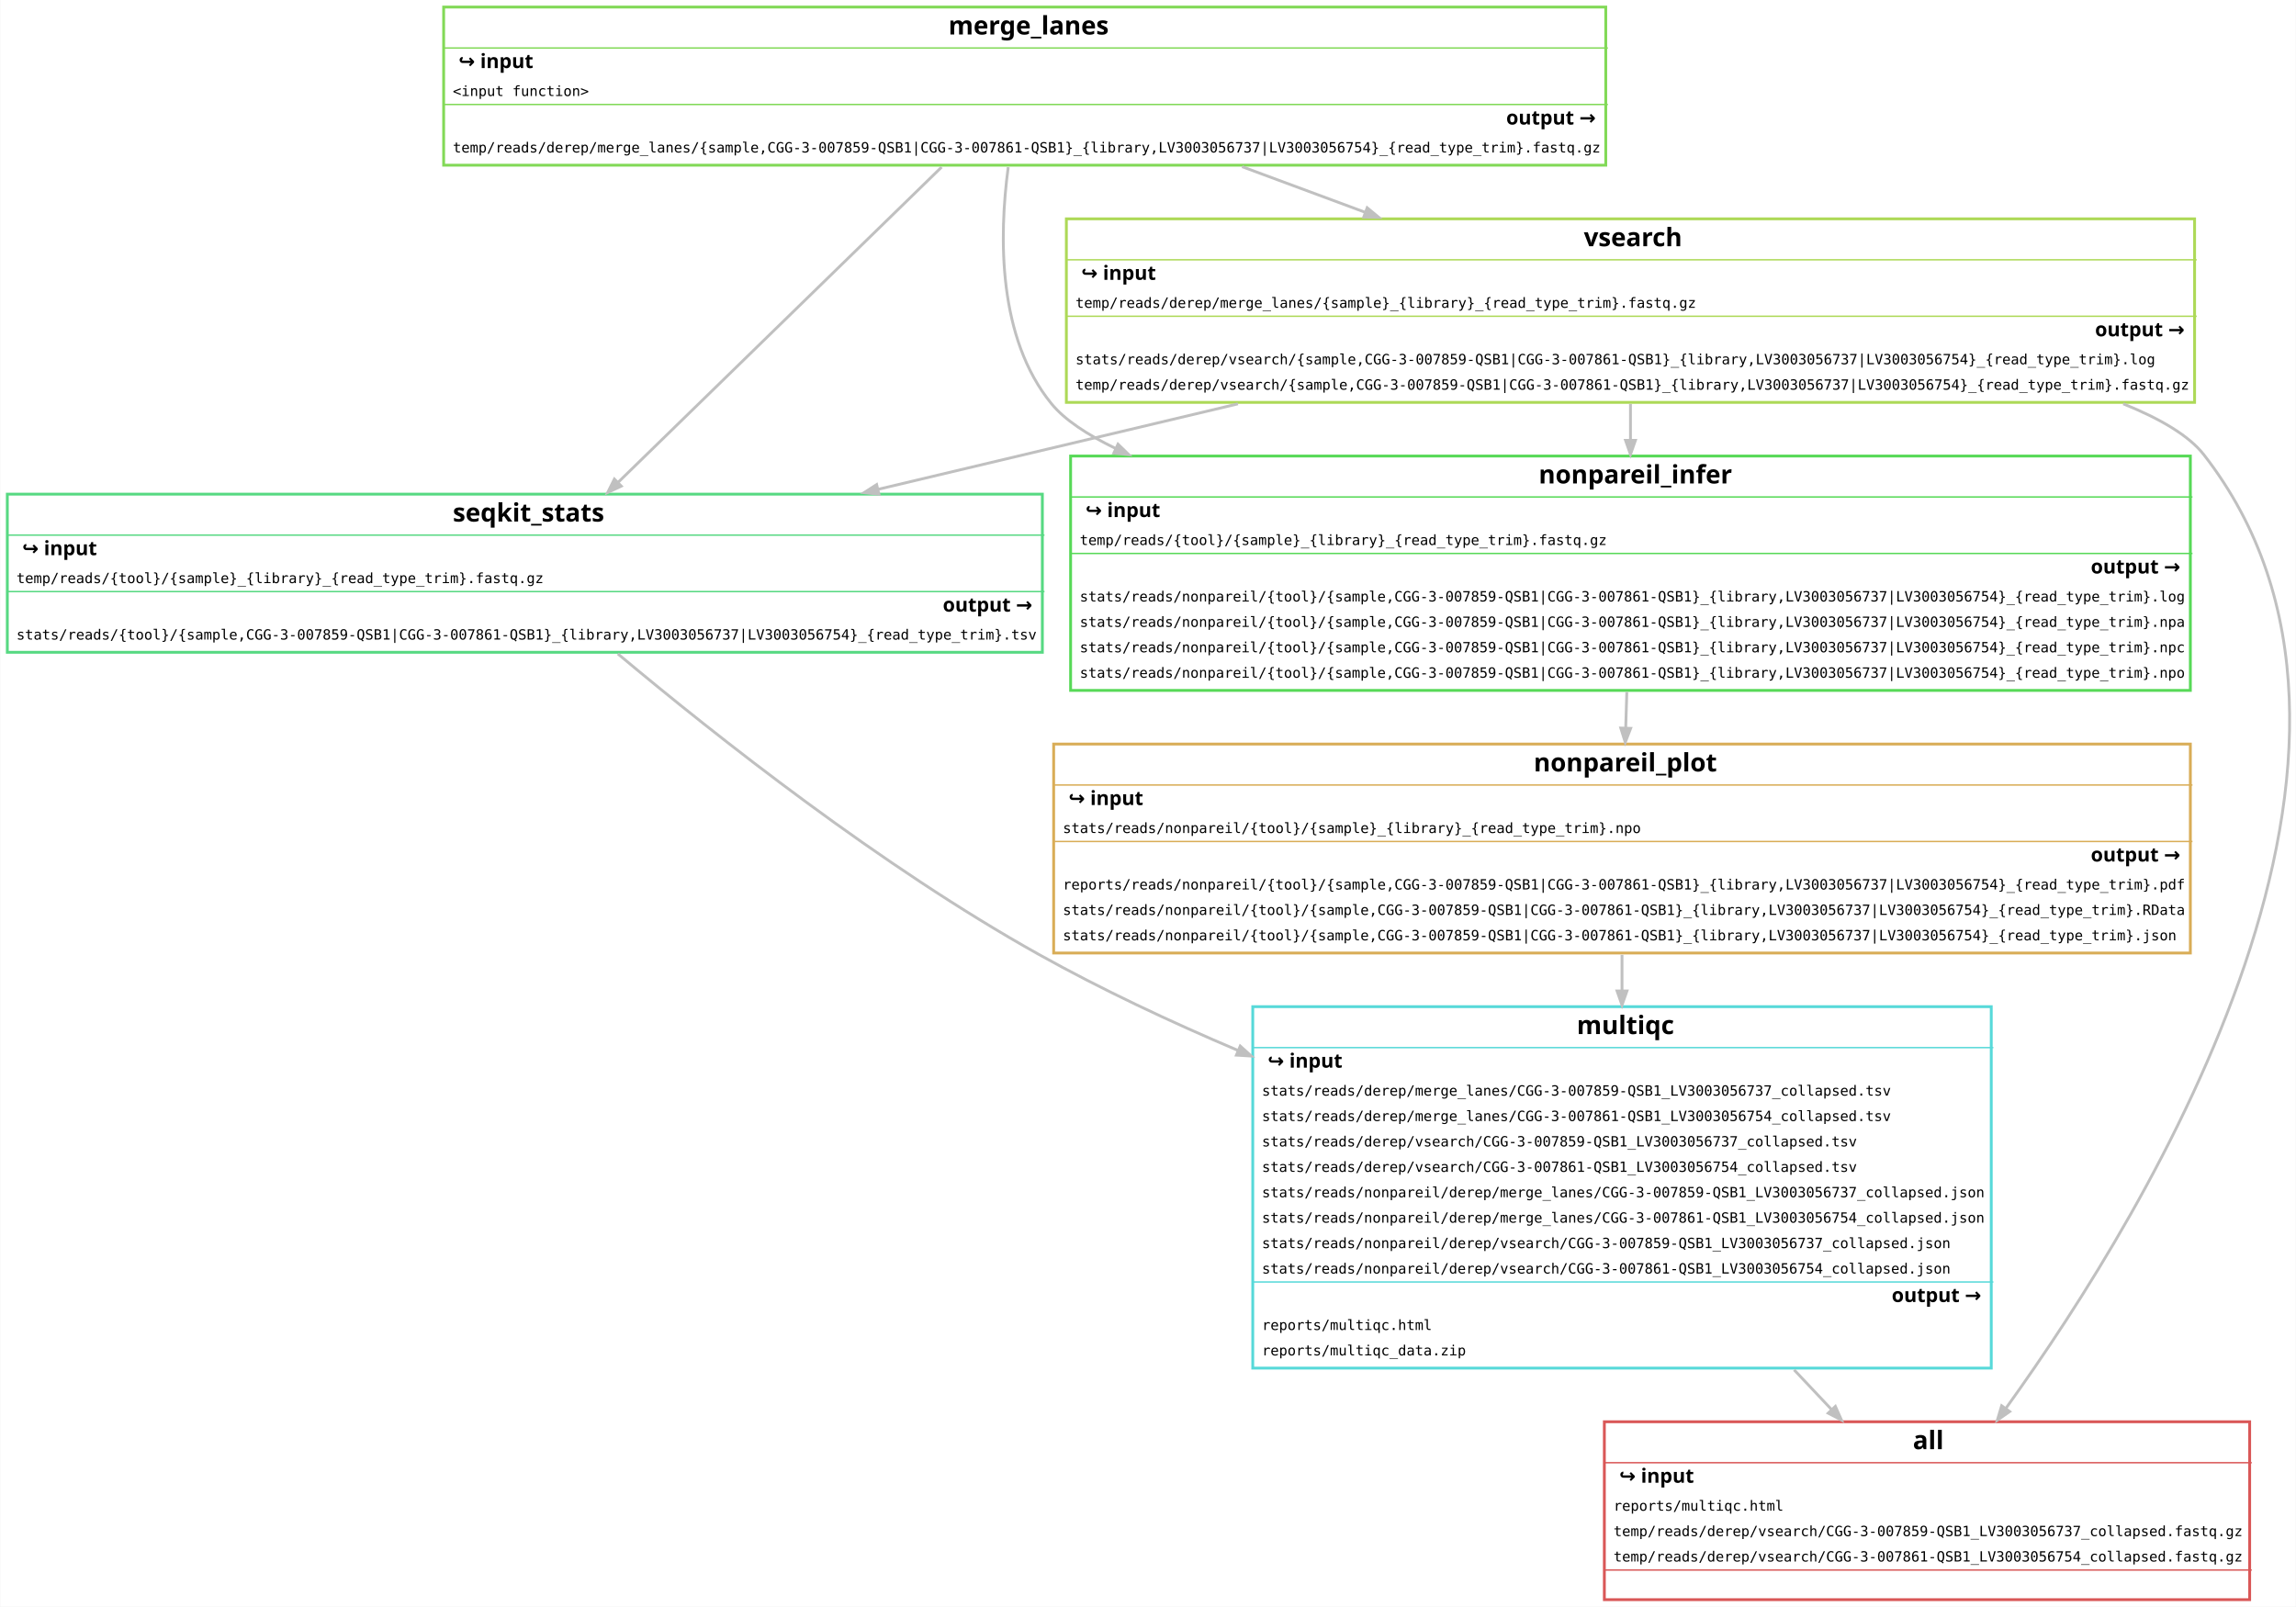
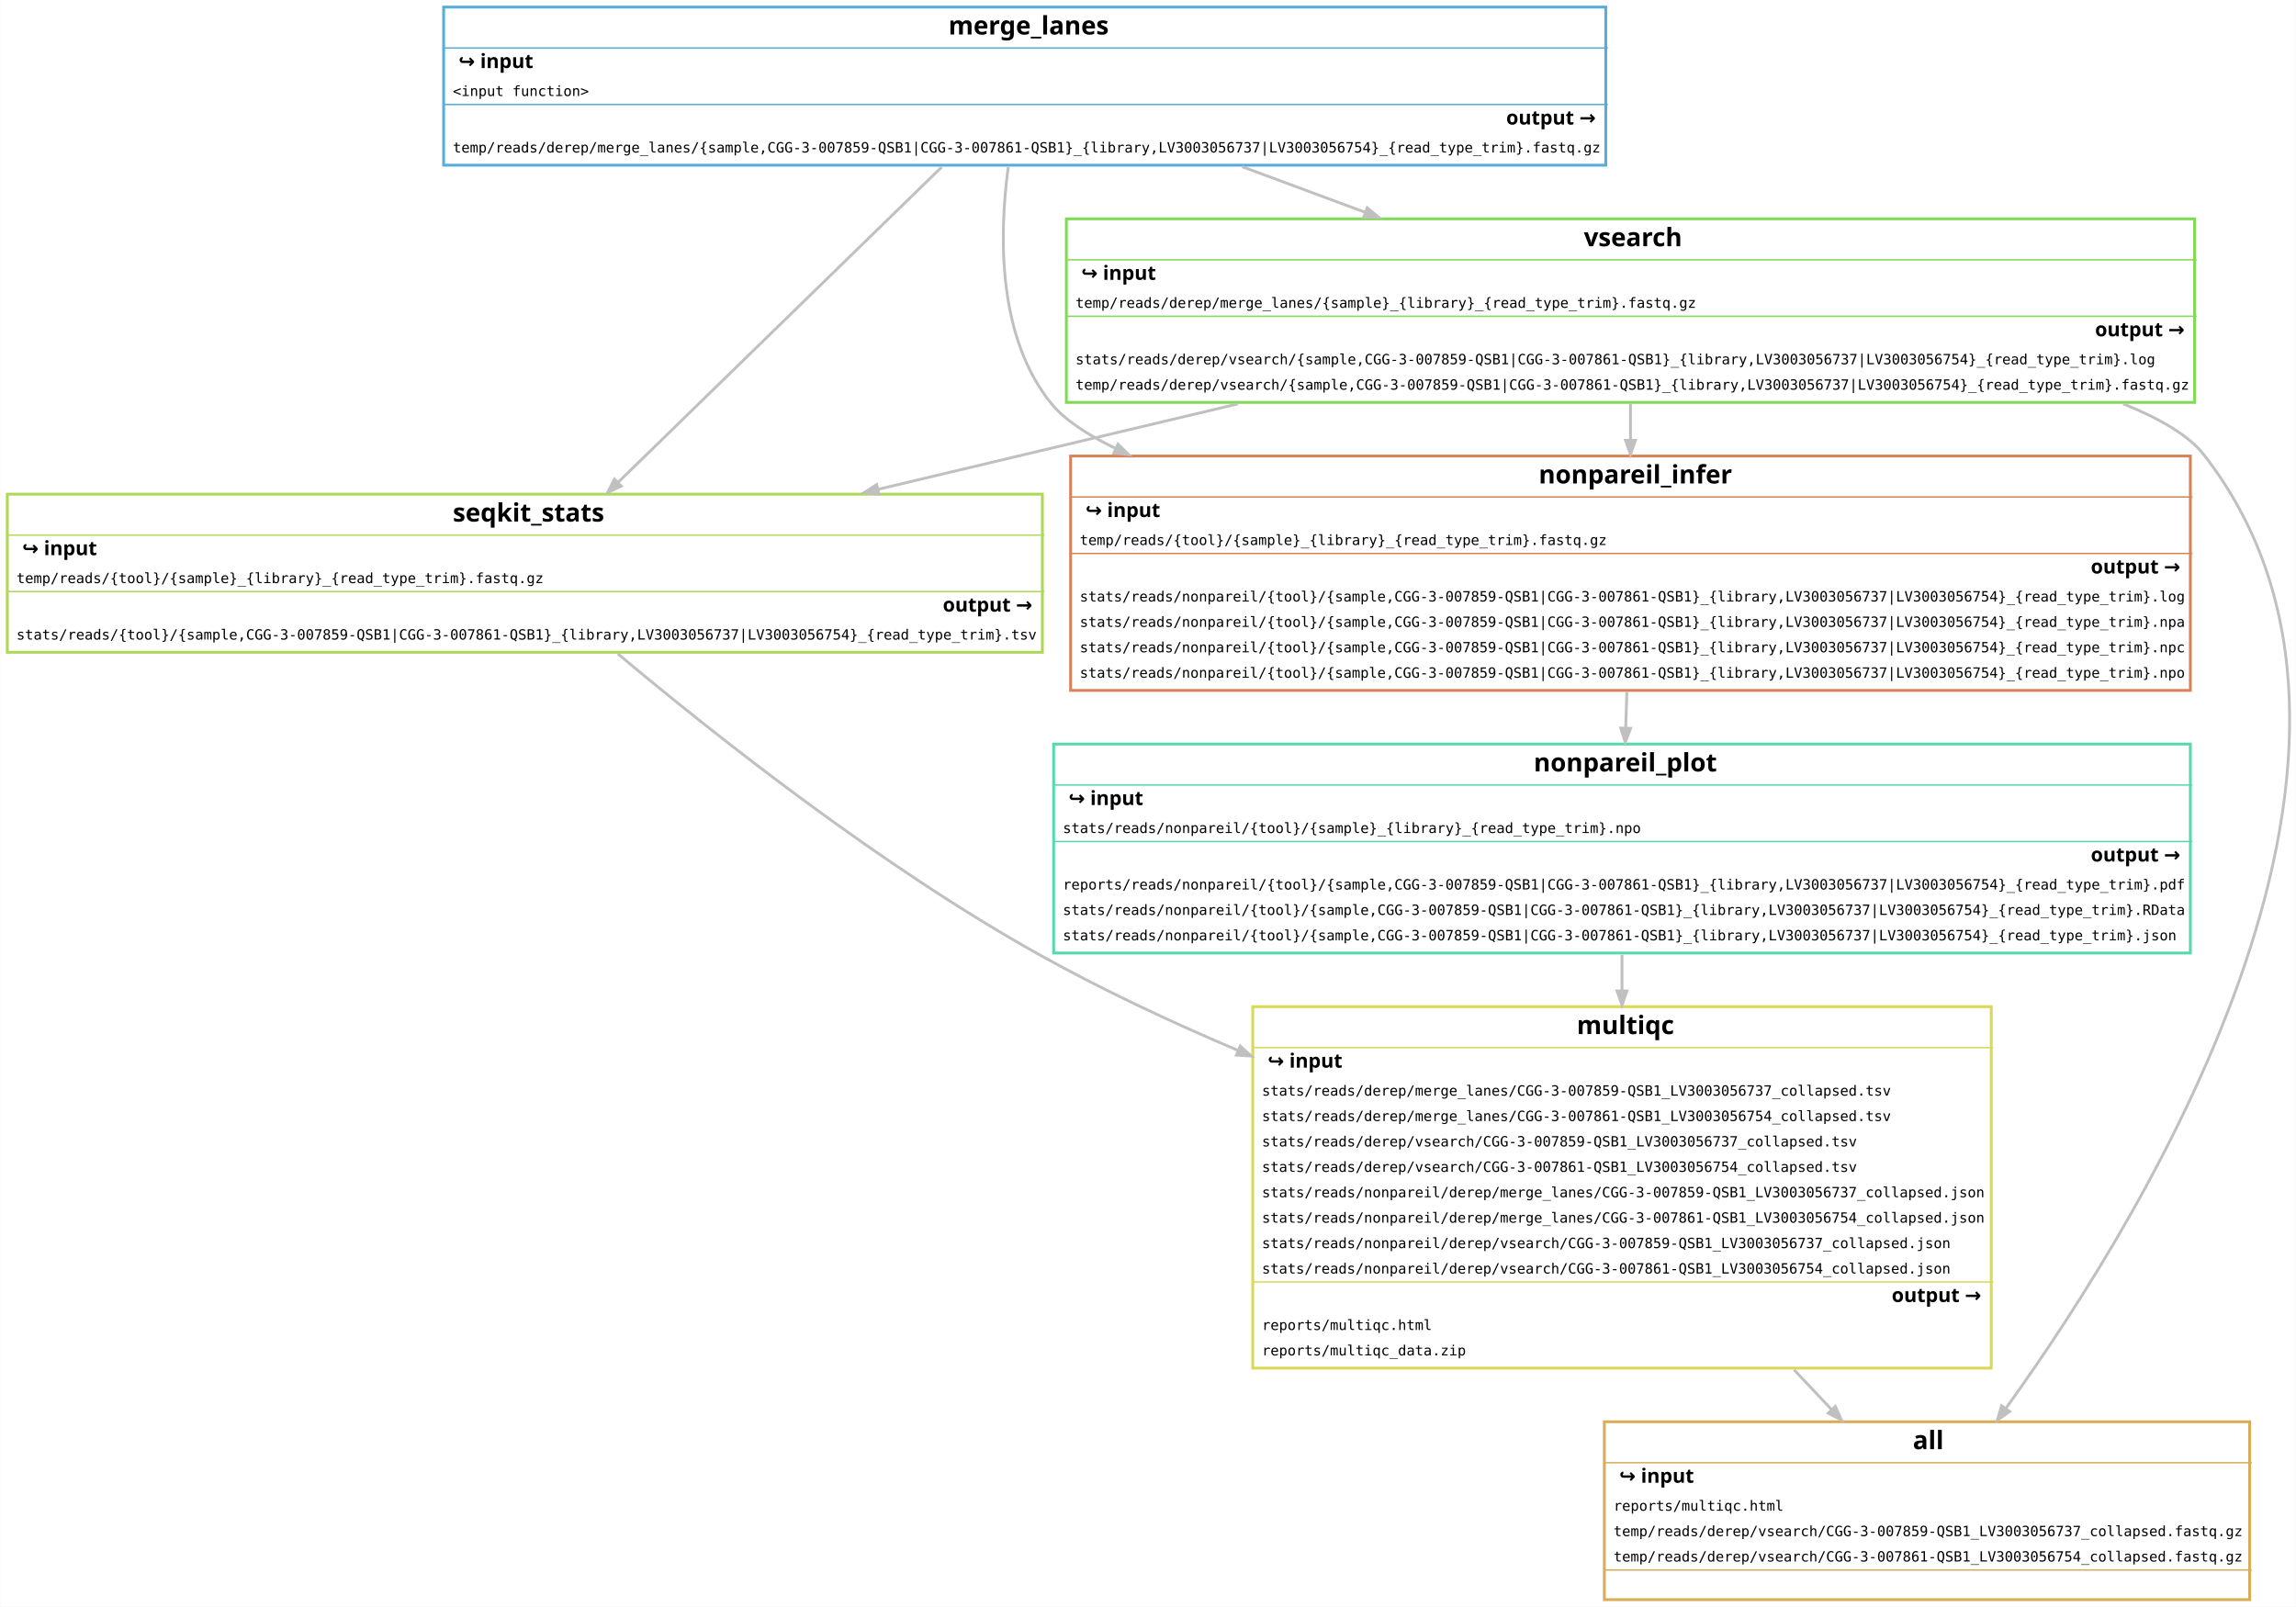
<svg xmlns="http://www.w3.org/2000/svg" width="1626pt" height="1138pt" viewBox="0.00 0.00 1625.63 1138.00">
  <g id="graph0" class="graph" transform="scale(1 1) rotate(0) translate(4 1134)">
    <polygon fill="#ffffff" stroke="transparent" points="-4,4 -4,-1134 1621.63,-1134 1621.63,4 -4,4" />
    <g id="node1" class="node">
      <text text-anchor="start" x="1350.5" y="-107.6" font-family="sans" font-weight="bold" font-size="18.00" fill="#000000">all</text>
      <text text-anchor="start" x="1138.5" y="-83.8" font-family="sans" font-size="10.00" fill="#000000"> </text>
      <text text-anchor="start" x="1142.5" y="-83.8" font-family="sans" font-weight="bold" font-size="14.00" fill="#000000">↪ input</text>
      <text text-anchor="start" x="1195.5" y="-83.8" font-family="sans" font-size="10.00" fill="#000000"> </text>
      <text text-anchor="start" x="1138.5" y="-64" font-family="monospace" font-size="10.00" fill="#000000">reports/multiqc.html</text>
      <text text-anchor="start" x="1138.5" y="-46" font-family="monospace" font-size="10.00" fill="#000000">temp/reads/derep/vsearch/CGG-3-007859-QSB1_LV3003056737_collapsed.fastq.gz</text>
      <text text-anchor="start" x="1138.5" y="-28" font-family="monospace" font-size="10.00" fill="#000000">temp/reads/derep/vsearch/CGG-3-007861-QSB1_LV3003056754_collapsed.fastq.gz</text>
      <text text-anchor="start" x="1576.5" y="-10" font-family="sans" font-size="10.00" fill="#000000">  </text>
-       <polygon fill="#d95757" stroke="#d95757" points="1132.5,-98 1132.5,-98 1590.5,-98 1590.5,-98 1132.5,-98" />
-       <polygon fill="#d95757" stroke="#d95757" points="1132.5,-22 1132.5,-22 1590.5,-22 1590.5,-22 1132.5,-22" />
-       <polygon fill="none" stroke="#d95757" stroke-width="2" points="1132,-1 1132,-127 1589,-127 1589,-1 1132,-1" />
+       <polygon fill="#d9ad57" stroke="#d9ad57" points="1132.5,-98 1132.5,-98 1590.5,-98 1590.5,-98 1132.5,-98" />
+       <polygon fill="#d9ad57" stroke="#d9ad57" points="1132.5,-22 1132.5,-22 1590.5,-22 1590.5,-22 1132.5,-22" />
+       <polygon fill="none" stroke="#d9ad57" stroke-width="2" points="1132,-1 1132,-127 1589,-127 1589,-1 1132,-1" />
    </g>
    <g id="node2" class="node">
      <text text-anchor="start" x="1112.5" y="-401.6" font-family="sans" font-weight="bold" font-size="18.00" fill="#000000">multiqc</text>
      <text text-anchor="start" x="889.5" y="-377.8" font-family="sans" font-size="10.00" fill="#000000"> </text>
      <text text-anchor="start" x="893.5" y="-377.8" font-family="sans" font-weight="bold" font-size="14.00" fill="#000000">↪ input</text>
      <text text-anchor="start" x="946.5" y="-377.8" font-family="sans" font-size="10.00" fill="#000000"> </text>
      <text text-anchor="start" x="889.5" y="-358" font-family="monospace" font-size="10.00" fill="#000000">stats/reads/derep/merge_lanes/CGG-3-007859-QSB1_LV3003056737_collapsed.tsv</text>
      <text text-anchor="start" x="889.5" y="-340" font-family="monospace" font-size="10.00" fill="#000000">stats/reads/derep/merge_lanes/CGG-3-007861-QSB1_LV3003056754_collapsed.tsv</text>
      <text text-anchor="start" x="889.5" y="-322" font-family="monospace" font-size="10.00" fill="#000000">stats/reads/derep/vsearch/CGG-3-007859-QSB1_LV3003056737_collapsed.tsv</text>
      <text text-anchor="start" x="889.5" y="-304" font-family="monospace" font-size="10.00" fill="#000000">stats/reads/derep/vsearch/CGG-3-007861-QSB1_LV3003056754_collapsed.tsv</text>
      <text text-anchor="start" x="889.5" y="-286" font-family="monospace" font-size="10.00" fill="#000000">stats/reads/nonpareil/derep/merge_lanes/CGG-3-007859-QSB1_LV3003056737_collapsed.json</text>
      <text text-anchor="start" x="889.5" y="-268" font-family="monospace" font-size="10.00" fill="#000000">stats/reads/nonpareil/derep/merge_lanes/CGG-3-007861-QSB1_LV3003056754_collapsed.json</text>
      <text text-anchor="start" x="889.5" y="-250" font-family="monospace" font-size="10.00" fill="#000000">stats/reads/nonpareil/derep/vsearch/CGG-3-007859-QSB1_LV3003056737_collapsed.json</text>
      <text text-anchor="start" x="889.5" y="-232" font-family="monospace" font-size="10.00" fill="#000000">stats/reads/nonpareil/derep/vsearch/CGG-3-007861-QSB1_LV3003056754_collapsed.json</text>
      <text text-anchor="start" x="1331.5" y="-211.8" font-family="sans" font-size="10.00" fill="#000000"> </text>
      <text text-anchor="start" x="1335.5" y="-211.8" font-family="sans" font-weight="bold" font-size="14.00" fill="#000000">output →</text>
      <text text-anchor="start" x="1396.5" y="-211.8" font-family="sans" font-size="10.00" fill="#000000"> </text>
      <text text-anchor="start" x="889.5" y="-192" font-family="monospace" font-size="10.00" fill="#000000">reports/multiqc.html</text>
      <text text-anchor="start" x="889.5" y="-174" font-family="monospace" font-size="10.00" fill="#000000">reports/multiqc_data.zip</text>
-       <polygon fill="#57d9d9" stroke="#57d9d9" points="883.5,-392 883.5,-392 1407.5,-392 1407.5,-392 883.5,-392" />
-       <polygon fill="#57d9d9" stroke="#57d9d9" points="883.5,-226 883.5,-226 1407.5,-226 1407.5,-226 883.5,-226" />
-       <polygon fill="none" stroke="#57d9d9" stroke-width="2" points="883,-165 883,-421 1406,-421 1406,-165 883,-165" />
+       <polygon fill="#d9d957" stroke="#d9d957" points="883.5,-392 883.5,-392 1407.5,-392 1407.5,-392 883.5,-392" />
+       <polygon fill="#d9d957" stroke="#d9d957" points="883.5,-226 883.5,-226 1407.5,-226 1407.5,-226 883.5,-226" />
+       <polygon fill="none" stroke="#d9d957" stroke-width="2" points="883,-165 883,-421 1406,-421 1406,-165 883,-165" />
    </g>
    <g id="edge2" class="edge">
      <path fill="none" stroke="#c0c0c0" stroke-width="2" d="M1266.388,-163.777C1275.434,-154.186 1284.347,-144.736 1292.87,-135.701" />
      <polygon fill="#c0c0c0" stroke="#c0c0c0" stroke-width="2" points="1295.615,-137.891 1299.93,-128.215 1290.523,-133.088 1295.615,-137.891" />
    </g>
    <g id="node3" class="node">
      <text text-anchor="start" x="316.5" y="-764.6" font-family="sans" font-weight="bold" font-size="18.00" fill="#000000">seqkit_stats</text>
      <text text-anchor="start" x="7.5" y="-740.8" font-family="sans" font-size="10.00" fill="#000000"> </text>
      <text text-anchor="start" x="11.5" y="-740.8" font-family="sans" font-weight="bold" font-size="14.00" fill="#000000">↪ input</text>
      <text text-anchor="start" x="64.5" y="-740.8" font-family="sans" font-size="10.00" fill="#000000"> </text>
      <text text-anchor="start" x="7.5" y="-721" font-family="monospace" font-size="10.00" fill="#000000">temp/reads/{tool}/{sample}_{library}_{read_type_trim}.fastq.gz</text>
      <text text-anchor="start" x="659.5" y="-700.8" font-family="sans" font-size="10.00" fill="#000000"> </text>
      <text text-anchor="start" x="663.5" y="-700.8" font-family="sans" font-weight="bold" font-size="14.00" fill="#000000">output →</text>
      <text text-anchor="start" x="724.5" y="-700.8" font-family="sans" font-size="10.00" fill="#000000"> </text>
      <text text-anchor="start" x="7.5" y="-681" font-family="monospace" font-size="10.00" fill="#000000">stats/reads/{tool}/{sample,CGG-3-007859-QSB1|CGG-3-007861-QSB1}_{library,LV3003056737|LV3003056754}_{read_type_trim}.tsv</text>
-       <polygon fill="#57d982" stroke="#57d982" points="1.5,-755 1.5,-755 735.5,-755 735.5,-755 1.5,-755" />
-       <polygon fill="#57d982" stroke="#57d982" points="1.5,-715 1.5,-715 735.5,-715 735.5,-715 1.5,-715" />
-       <polygon fill="none" stroke="#57d982" stroke-width="2" points="1,-672 1,-784 734,-784 734,-672 1,-672" />
+       <polygon fill="#add957" stroke="#add957" points="1.5,-755 1.5,-755 735.5,-755 735.5,-755 1.5,-755" />
+       <polygon fill="#add957" stroke="#add957" points="1.5,-715 1.5,-715 735.5,-715 735.5,-715 1.5,-715" />
+       <polygon fill="none" stroke="#add957" stroke-width="2" points="1,-672 1,-784 734,-784 734,-672 1,-672" />
    </g>
    <g id="edge3" class="edge">
      <path fill="none" stroke="#c0c0c0" stroke-width="2" d="M433.347,-670.927C503.643,-612.032 620.032,-520.226 731.5,-458 775.836,-433.25 824.646,-410.328 872.707,-389.927" />
      <polygon fill="#c0c0c0" stroke="#c0c0c0" stroke-width="2" points="874.134,-393.124 881.989,-386.015 871.415,-386.674 874.134,-393.124" />
    </g>
    <g id="node4" class="node">
      <text text-anchor="start" x="667.5" y="-1109.6" font-family="sans" font-weight="bold" font-size="18.00" fill="#000000">merge_lanes</text>
      <text text-anchor="start" x="316.5" y="-1085.8" font-family="sans" font-size="10.00" fill="#000000"> </text>
      <text text-anchor="start" x="320.5" y="-1085.8" font-family="sans" font-weight="bold" font-size="14.00" fill="#000000">↪ input</text>
      <text text-anchor="start" x="373.5" y="-1085.8" font-family="sans" font-size="10.00" fill="#000000"> </text>
      <text text-anchor="start" x="316.5" y="-1066" font-family="monospace" font-size="10.00" fill="#000000">&lt;input function&gt;</text>
      <text text-anchor="start" x="1058.5" y="-1045.8" font-family="sans" font-size="10.00" fill="#000000"> </text>
      <text text-anchor="start" x="1062.5" y="-1045.8" font-family="sans" font-weight="bold" font-size="14.00" fill="#000000">output →</text>
      <text text-anchor="start" x="1123.5" y="-1045.8" font-family="sans" font-size="10.00" fill="#000000"> </text>
      <text text-anchor="start" x="316.5" y="-1026" font-family="monospace" font-size="10.00" fill="#000000">temp/reads/derep/merge_lanes/{sample,CGG-3-007859-QSB1|CGG-3-007861-QSB1}_{library,LV3003056737|LV3003056754}_{read_type_trim}.fastq.gz</text>
-       <polygon fill="#82d957" stroke="#82d957" points="310.5,-1100 310.5,-1100 1134.5,-1100 1134.5,-1100 310.5,-1100" />
-       <polygon fill="#82d957" stroke="#82d957" points="310.5,-1060 310.5,-1060 1134.5,-1060 1134.5,-1060 310.5,-1060" />
-       <polygon fill="none" stroke="#82d957" stroke-width="2" points="310,-1017 310,-1129 1133,-1129 1133,-1017 310,-1017" />
+       <polygon fill="#57add9" stroke="#57add9" points="310.5,-1100 310.5,-1100 1134.5,-1100 1134.5,-1100 310.5,-1100" />
+       <polygon fill="#57add9" stroke="#57add9" points="310.5,-1060 310.5,-1060 1134.5,-1060 1134.5,-1060 310.5,-1060" />
+       <polygon fill="none" stroke="#57add9" stroke-width="2" points="310,-1017 310,-1129 1133,-1129 1133,-1017 310,-1017" />
    </g>
-     <g id="edge6" class="edge">
+     <g id="edge5" class="edge">
      <path fill="none" stroke="#c0c0c0" stroke-width="2" d="M662.647,-1015.643C599.512,-954.114 499.47,-856.615 433.652,-792.471" />
      <polygon fill="#c0c0c0" stroke="#c0c0c0" stroke-width="2" points="435.803,-789.68 426.199,-785.207 430.918,-794.693 435.803,-789.68" />
    </g>
    <g id="node6" class="node">
      <text text-anchor="start" x="1085.5" y="-791.6" font-family="sans" font-weight="bold" font-size="18.00" fill="#000000">nonpareil_infer</text>
      <text text-anchor="start" x="760.5" y="-767.8" font-family="sans" font-size="10.00" fill="#000000"> </text>
      <text text-anchor="start" x="764.5" y="-767.8" font-family="sans" font-weight="bold" font-size="14.00" fill="#000000">↪ input</text>
      <text text-anchor="start" x="817.5" y="-767.8" font-family="sans" font-size="10.00" fill="#000000"> </text>
      <text text-anchor="start" x="760.5" y="-748" font-family="monospace" font-size="10.00" fill="#000000">temp/reads/{tool}/{sample}_{library}_{read_type_trim}.fastq.gz</text>
      <text text-anchor="start" x="1472.5" y="-727.8" font-family="sans" font-size="10.00" fill="#000000"> </text>
      <text text-anchor="start" x="1476.5" y="-727.8" font-family="sans" font-weight="bold" font-size="14.00" fill="#000000">output →</text>
      <text text-anchor="start" x="1537.5" y="-727.8" font-family="sans" font-size="10.00" fill="#000000"> </text>
      <text text-anchor="start" x="760.5" y="-708" font-family="monospace" font-size="10.00" fill="#000000">stats/reads/nonpareil/{tool}/{sample,CGG-3-007859-QSB1|CGG-3-007861-QSB1}_{library,LV3003056737|LV3003056754}_{read_type_trim}.log</text>
      <text text-anchor="start" x="760.5" y="-690" font-family="monospace" font-size="10.00" fill="#000000">stats/reads/nonpareil/{tool}/{sample,CGG-3-007859-QSB1|CGG-3-007861-QSB1}_{library,LV3003056737|LV3003056754}_{read_type_trim}.npa</text>
      <text text-anchor="start" x="760.5" y="-672" font-family="monospace" font-size="10.00" fill="#000000">stats/reads/nonpareil/{tool}/{sample,CGG-3-007859-QSB1|CGG-3-007861-QSB1}_{library,LV3003056737|LV3003056754}_{read_type_trim}.npc</text>
      <text text-anchor="start" x="760.5" y="-654" font-family="monospace" font-size="10.00" fill="#000000">stats/reads/nonpareil/{tool}/{sample,CGG-3-007859-QSB1|CGG-3-007861-QSB1}_{library,LV3003056737|LV3003056754}_{read_type_trim}.npo</text>
-       <polygon fill="#57d957" stroke="#57d957" points="754.5,-782 754.5,-782 1548.5,-782 1548.5,-782 754.5,-782" />
-       <polygon fill="#57d957" stroke="#57d957" points="754.5,-742 754.5,-742 1548.5,-742 1548.5,-742 754.5,-742" />
-       <polygon fill="none" stroke="#57d957" stroke-width="2" points="754,-645 754,-811 1547,-811 1547,-645 754,-645" />
+       <polygon fill="#d98257" stroke="#d98257" points="754.5,-782 754.5,-782 1548.5,-782 1548.5,-782 754.5,-782" />
+       <polygon fill="#d98257" stroke="#d98257" points="754.5,-742 754.5,-742 1548.5,-742 1548.5,-742 754.5,-742" />
+       <polygon fill="none" stroke="#d98257" stroke-width="2" points="754,-645 754,-811 1547,-811 1547,-645 754,-645" />
    </g>
-     <g id="edge9" class="edge">
+     <g id="edge8" class="edge">
      <path fill="none" stroke="#c0c0c0" stroke-width="2" d="M709.82,-1015.594C703.172,-965.74 702.546,-894.442 740.5,-848 749.647,-836.807 765.515,-826.24 785.846,-816.368" />
      <polygon fill="#c0c0c0" stroke="#c0c0c0" stroke-width="2" points="787.569,-819.426 795.157,-812.032 784.614,-813.081 787.569,-819.426" />
    </g>
    <g id="node7" class="node">
      <text text-anchor="start" x="1117.5" y="-959.6" font-family="sans" font-weight="bold" font-size="18.00" fill="#000000">vsearch</text>
      <text text-anchor="start" x="757.5" y="-935.8" font-family="sans" font-size="10.00" fill="#000000"> </text>
      <text text-anchor="start" x="761.5" y="-935.8" font-family="sans" font-weight="bold" font-size="14.00" fill="#000000">↪ input</text>
      <text text-anchor="start" x="814.5" y="-935.8" font-family="sans" font-size="10.00" fill="#000000"> </text>
      <text text-anchor="start" x="757.5" y="-916" font-family="monospace" font-size="10.00" fill="#000000">temp/reads/derep/merge_lanes/{sample}_{library}_{read_type_trim}.fastq.gz</text>
      <text text-anchor="start" x="1475.5" y="-895.8" font-family="sans" font-size="10.00" fill="#000000"> </text>
      <text text-anchor="start" x="1479.5" y="-895.8" font-family="sans" font-weight="bold" font-size="14.00" fill="#000000">output →</text>
      <text text-anchor="start" x="1540.5" y="-895.8" font-family="sans" font-size="10.00" fill="#000000"> </text>
      <text text-anchor="start" x="757.5" y="-876" font-family="monospace" font-size="10.00" fill="#000000">stats/reads/derep/vsearch/{sample,CGG-3-007859-QSB1|CGG-3-007861-QSB1}_{library,LV3003056737|LV3003056754}_{read_type_trim}.log</text>
      <text text-anchor="start" x="757.5" y="-858" font-family="monospace" font-size="10.00" fill="#000000">temp/reads/derep/vsearch/{sample,CGG-3-007859-QSB1|CGG-3-007861-QSB1}_{library,LV3003056737|LV3003056754}_{read_type_trim}.fastq.gz</text>
-       <polygon fill="#add957" stroke="#add957" points="751.5,-950 751.5,-950 1551.5,-950 1551.5,-950 751.5,-950" />
-       <polygon fill="#add957" stroke="#add957" points="751.5,-910 751.5,-910 1551.5,-910 1551.5,-910 751.5,-910" />
-       <polygon fill="none" stroke="#add957" stroke-width="2" points="751,-849 751,-979 1550,-979 1550,-849 751,-849" />
+       <polygon fill="#82d957" stroke="#82d957" points="751.5,-950 751.5,-950 1551.5,-950 1551.5,-950 751.5,-950" />
+       <polygon fill="#82d957" stroke="#82d957" points="751.5,-910 751.5,-910 1551.5,-910 1551.5,-910 751.5,-910" />
+       <polygon fill="none" stroke="#82d957" stroke-width="2" points="751,-849 751,-979 1550,-979 1550,-849 751,-849" />
    </g>
    <g id="edge10" class="edge">
      <path fill="none" stroke="#c0c0c0" stroke-width="2" d="M875.47,-1015.934C903.769,-1005.446 933.599,-994.39 962.759,-983.582" />
      <polygon fill="#c0c0c0" stroke="#c0c0c0" stroke-width="2" points="964.04,-986.84 972.2,-980.083 961.607,-980.277 964.04,-986.84" />
    </g>
    <g id="node5" class="node">
      <text text-anchor="start" x="1082" y="-587.6" font-family="sans" font-weight="bold" font-size="18.00" fill="#000000">nonpareil_plot</text>
      <text text-anchor="start" x="748.5" y="-563.8" font-family="sans" font-size="10.00" fill="#000000"> </text>
      <text text-anchor="start" x="752.5" y="-563.8" font-family="sans" font-weight="bold" font-size="14.00" fill="#000000">↪ input</text>
      <text text-anchor="start" x="805.5" y="-563.8" font-family="sans" font-size="10.00" fill="#000000"> </text>
      <text text-anchor="start" x="748.5" y="-544" font-family="monospace" font-size="10.00" fill="#000000">stats/reads/nonpareil/{tool}/{sample}_{library}_{read_type_trim}.npo</text>
      <text text-anchor="start" x="1472.5" y="-523.8" font-family="sans" font-size="10.00" fill="#000000"> </text>
      <text text-anchor="start" x="1476.5" y="-523.8" font-family="sans" font-weight="bold" font-size="14.00" fill="#000000">output →</text>
      <text text-anchor="start" x="1537.5" y="-523.8" font-family="sans" font-size="10.00" fill="#000000"> </text>
      <text text-anchor="start" x="748.5" y="-504" font-family="monospace" font-size="10.00" fill="#000000">reports/reads/nonpareil/{tool}/{sample,CGG-3-007859-QSB1|CGG-3-007861-QSB1}_{library,LV3003056737|LV3003056754}_{read_type_trim}.pdf</text>
      <text text-anchor="start" x="748.5" y="-486" font-family="monospace" font-size="10.00" fill="#000000">stats/reads/nonpareil/{tool}/{sample,CGG-3-007859-QSB1|CGG-3-007861-QSB1}_{library,LV3003056737|LV3003056754}_{read_type_trim}.RData</text>
      <text text-anchor="start" x="748.5" y="-468" font-family="monospace" font-size="10.00" fill="#000000">stats/reads/nonpareil/{tool}/{sample,CGG-3-007859-QSB1|CGG-3-007861-QSB1}_{library,LV3003056737|LV3003056754}_{read_type_trim}.json</text>
-       <polygon fill="#d9ad57" stroke="#d9ad57" points="742.5,-578 742.5,-578 1548.5,-578 1548.5,-578 742.5,-578" />
-       <polygon fill="#d9ad57" stroke="#d9ad57" points="742.5,-538 742.5,-538 1548.5,-538 1548.5,-538 742.5,-538" />
-       <polygon fill="none" stroke="#d9ad57" stroke-width="2" points="742,-459 742,-607 1547,-607 1547,-459 742,-459" />
+       <polygon fill="#57d9ad" stroke="#57d9ad" points="742.5,-578 742.5,-578 1548.5,-578 1548.5,-578 742.5,-578" />
+       <polygon fill="#57d9ad" stroke="#57d9ad" points="742.5,-538 742.5,-538 1548.5,-538 1548.5,-538 742.5,-538" />
+       <polygon fill="none" stroke="#57d9ad" stroke-width="2" points="742,-459 742,-607 1547,-607 1547,-459 742,-459" />
    </g>
    <g id="edge4" class="edge">
      <path fill="none" stroke="#c0c0c0" stroke-width="2" d="M1144.5,-457.721C1144.5,-449.52 1144.5,-440.994 1144.5,-432.33" />
      <polygon fill="#c0c0c0" stroke="#c0c0c0" stroke-width="2" points="1148,-432.107 1144.5,-422.107 1141,-432.107 1148,-432.107" />
    </g>
    <g id="edge7" class="edge">
      <path fill="none" stroke="#c0c0c0" stroke-width="2" d="M1147.912,-643.888C1147.653,-635.46 1147.389,-626.896 1147.129,-618.455" />
      <polygon fill="#c0c0c0" stroke="#c0c0c0" stroke-width="2" points="1150.621,-618.124 1146.815,-608.237 1143.624,-618.34 1150.621,-618.124" />
    </g>
    <g id="edge1" class="edge">
      <path fill="none" stroke="#c0c0c0" stroke-width="2" d="M1499.469,-847.981C1525.666,-837.428 1545.997,-825.468 1556.5,-812 1717.272,-605.841 1520.012,-280.473 1416.408,-136.571" />
      <polygon fill="#c0c0c0" stroke="#c0c0c0" stroke-width="2" points="1419.035,-134.232 1410.332,-128.19 1413.368,-138.341 1419.035,-134.232" />
    </g>
-     <g id="edge5" class="edge">
+     <g id="edge6" class="edge">
      <path fill="none" stroke="#c0c0c0" stroke-width="2" d="M872.515,-847.965C789.391,-828.219 698.795,-806.698 617.578,-787.406" />
      <polygon fill="#c0c0c0" stroke="#c0c0c0" stroke-width="2" points="618.26,-783.97 607.722,-785.064 616.642,-790.781 618.26,-783.97" />
    </g>
-     <g id="edge8" class="edge">
+     <g id="edge9" class="edge">
      <path fill="none" stroke="#c0c0c0" stroke-width="2" d="M1150.5,-847.9C1150.5,-839.569 1150.5,-830.923 1150.5,-822.263" />
      <polygon fill="#c0c0c0" stroke="#c0c0c0" stroke-width="2" points="1154,-822.108 1150.5,-812.108 1147,-822.108 1154,-822.108" />
    </g>
  </g>
</svg>
